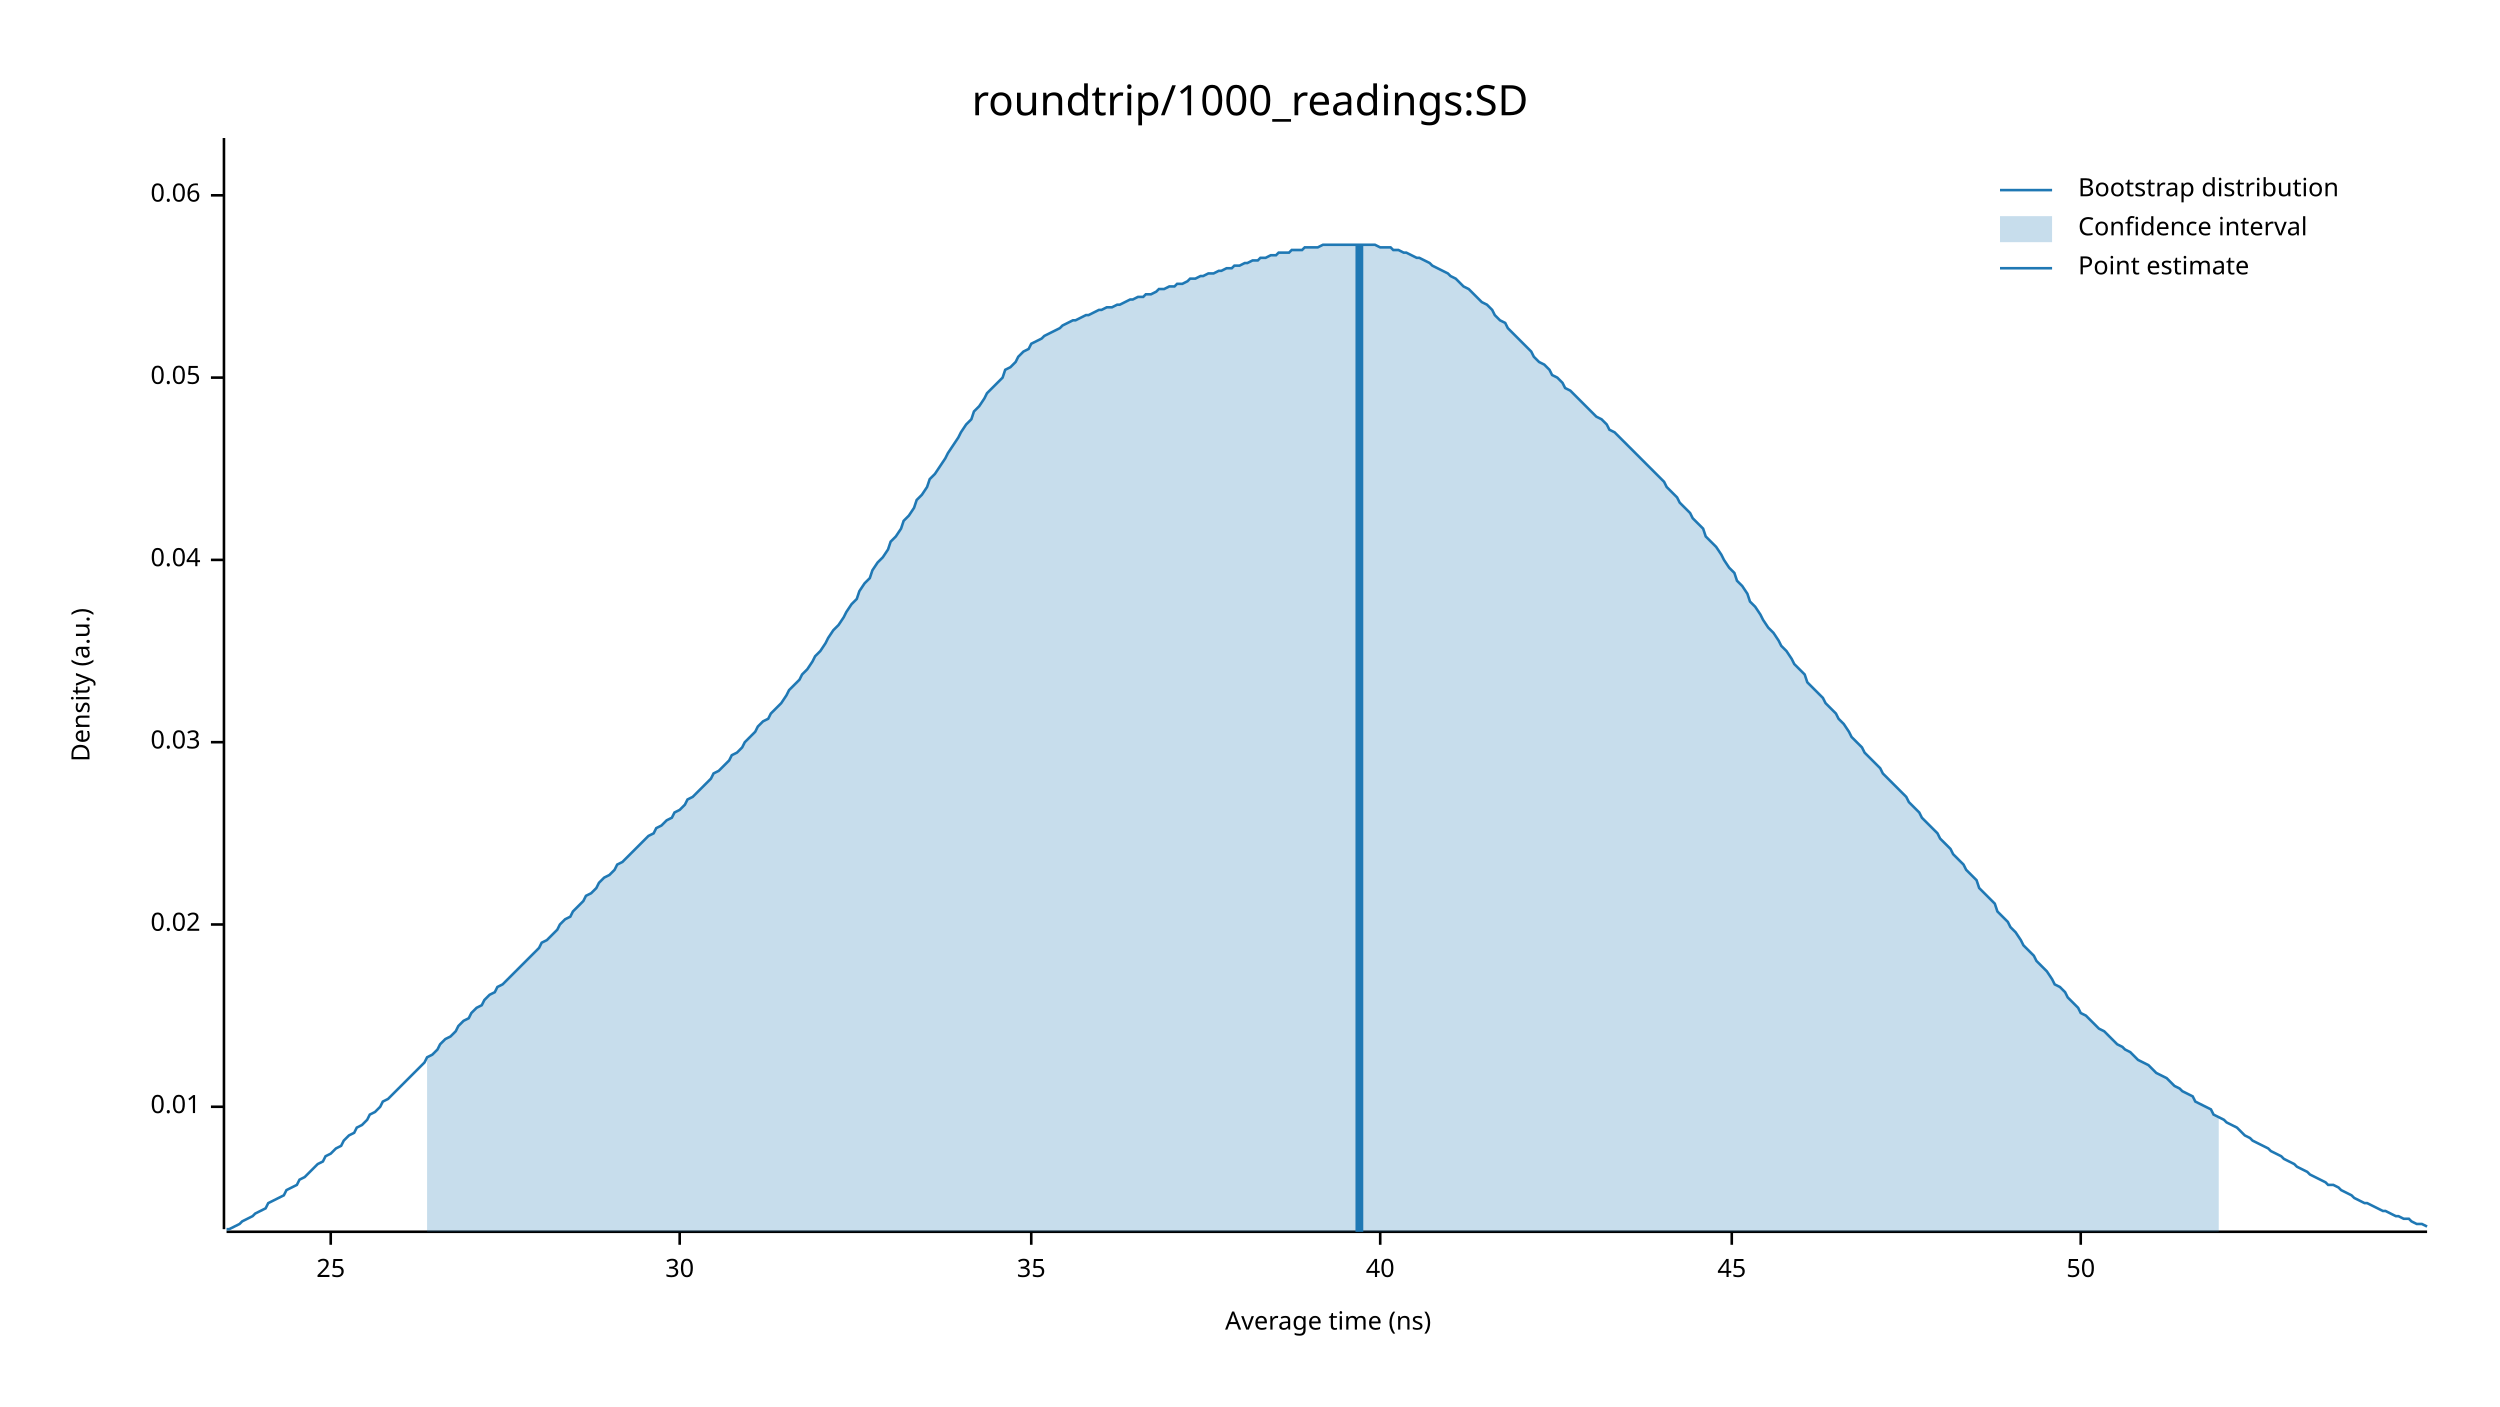
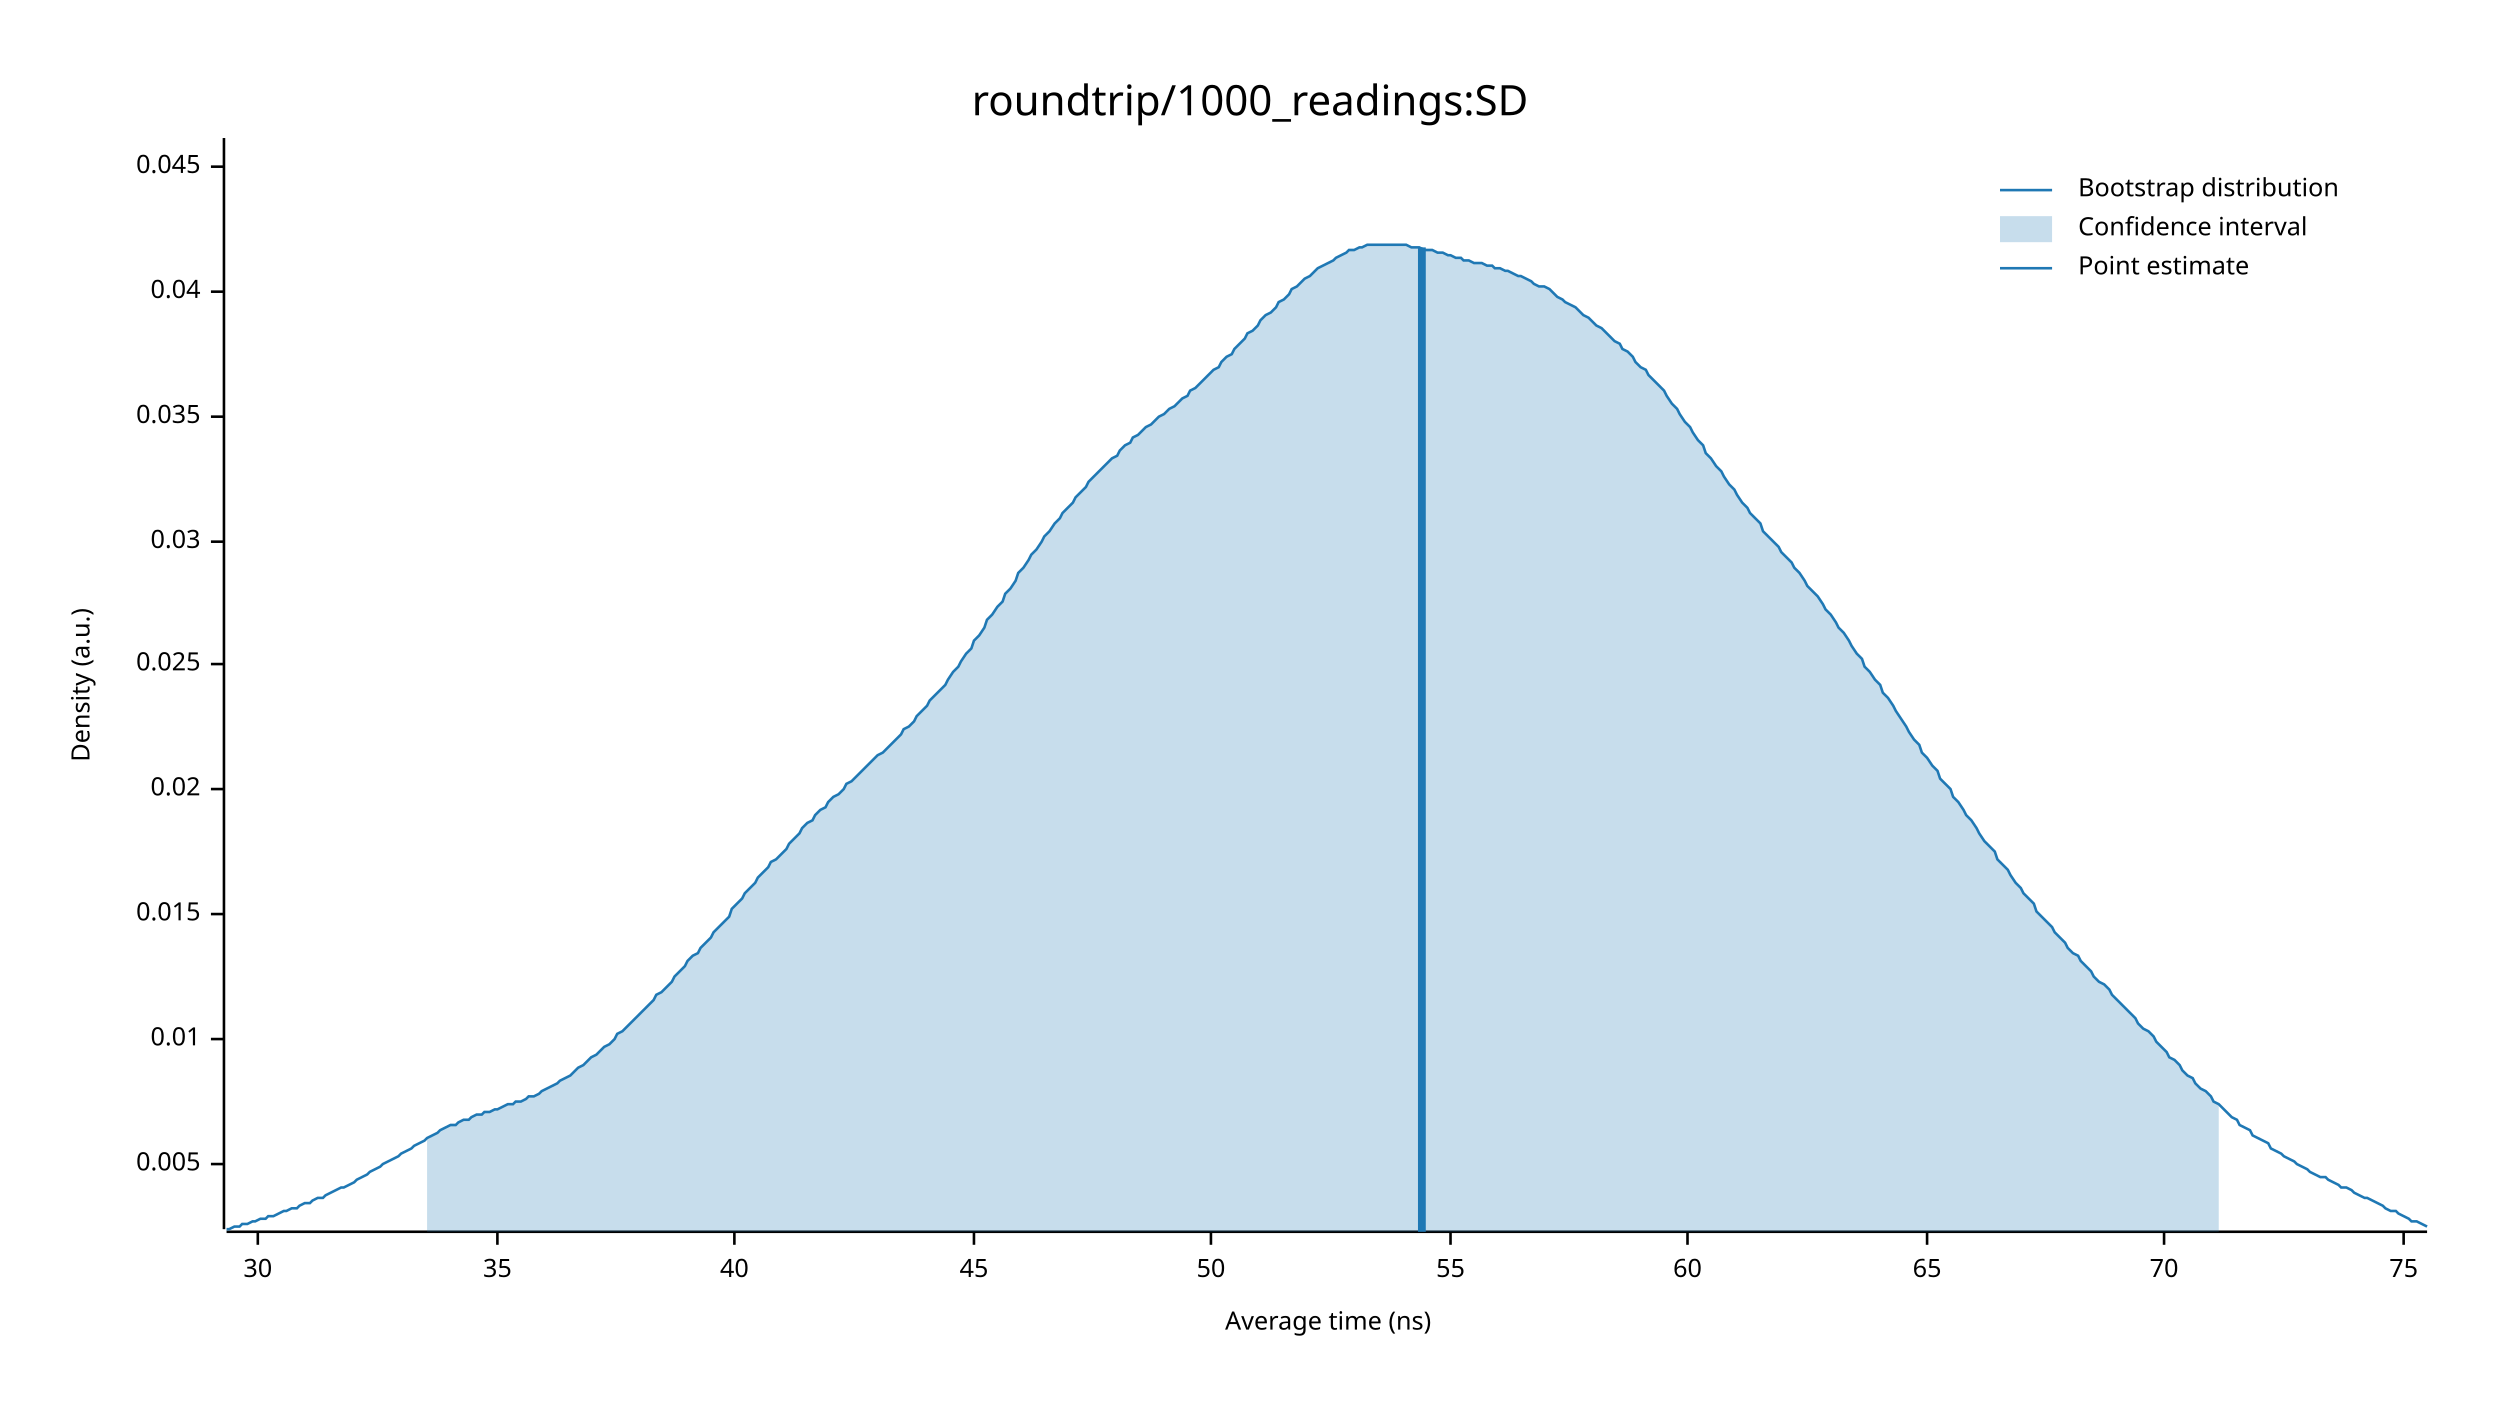
<svg xmlns="http://www.w3.org/2000/svg" width="960" height="540" viewBox="0 0 960 540">
  <text x="480" y="32" dy="0.76em" text-anchor="middle" font-family="sans-serif" font-size="16.129" opacity="1" fill="#000000">
roundtrip/1000_readings:SD
</text>
  <text x="27" y="263" dy="0.76em" text-anchor="middle" font-family="sans-serif" font-size="9.677" opacity="1" fill="#000000" transform="rotate(270, 27, 263)">
Density (a.u.)
</text>
  <text x="510" y="513" dy="-0.5ex" text-anchor="middle" font-family="sans-serif" font-size="9.677" opacity="1" fill="#000000">
Average time (ns)
</text>
  <polyline fill="none" opacity="1" stroke="#000000" stroke-width="1" points="86,53 86,472 " />
-   <text x="77" y="425" dy="0.5ex" text-anchor="end" font-family="sans-serif" font-size="9.677" opacity="1" fill="#000000">
+   <text x="77" y="447" dy="0.5ex" text-anchor="end" font-family="sans-serif" font-size="9.677" opacity="1" fill="#000000">
+ 0.005
+ </text>
+   <polyline fill="none" opacity="1" stroke="#000000" stroke-width="1" points="81,447 86,447 " />
+   <text x="77" y="399" dy="0.5ex" text-anchor="end" font-family="sans-serif" font-size="9.677" opacity="1" fill="#000000">
0.01
</text>
-   <polyline fill="none" opacity="1" stroke="#000000" stroke-width="1" points="81,425 86,425 " />
-   <text x="77" y="355" dy="0.5ex" text-anchor="end" font-family="sans-serif" font-size="9.677" opacity="1" fill="#000000">
+   <polyline fill="none" opacity="1" stroke="#000000" stroke-width="1" points="81,399 86,399 " />
+   <text x="77" y="351" dy="0.5ex" text-anchor="end" font-family="sans-serif" font-size="9.677" opacity="1" fill="#000000">
+ 0.015
+ </text>
+   <polyline fill="none" opacity="1" stroke="#000000" stroke-width="1" points="81,351 86,351 " />
+   <text x="77" y="303" dy="0.5ex" text-anchor="end" font-family="sans-serif" font-size="9.677" opacity="1" fill="#000000">
0.02
</text>
-   <polyline fill="none" opacity="1" stroke="#000000" stroke-width="1" points="81,355 86,355 " />
-   <text x="77" y="285" dy="0.5ex" text-anchor="end" font-family="sans-serif" font-size="9.677" opacity="1" fill="#000000">
+   <polyline fill="none" opacity="1" stroke="#000000" stroke-width="1" points="81,303 86,303 " />
+   <text x="77" y="255" dy="0.5ex" text-anchor="end" font-family="sans-serif" font-size="9.677" opacity="1" fill="#000000">
+ 0.025
+ </text>
+   <polyline fill="none" opacity="1" stroke="#000000" stroke-width="1" points="81,255 86,255 " />
+   <text x="77" y="208" dy="0.5ex" text-anchor="end" font-family="sans-serif" font-size="9.677" opacity="1" fill="#000000">
0.03
</text>
-   <polyline fill="none" opacity="1" stroke="#000000" stroke-width="1" points="81,285 86,285 " />
-   <text x="77" y="215" dy="0.5ex" text-anchor="end" font-family="sans-serif" font-size="9.677" opacity="1" fill="#000000">
+   <polyline fill="none" opacity="1" stroke="#000000" stroke-width="1" points="81,208 86,208 " />
+   <text x="77" y="160" dy="0.5ex" text-anchor="end" font-family="sans-serif" font-size="9.677" opacity="1" fill="#000000">
+ 0.035
+ </text>
+   <polyline fill="none" opacity="1" stroke="#000000" stroke-width="1" points="81,160 86,160 " />
+   <text x="77" y="112" dy="0.5ex" text-anchor="end" font-family="sans-serif" font-size="9.677" opacity="1" fill="#000000">
0.04
</text>
-   <polyline fill="none" opacity="1" stroke="#000000" stroke-width="1" points="81,215 86,215 " />
-   <text x="77" y="145" dy="0.5ex" text-anchor="end" font-family="sans-serif" font-size="9.677" opacity="1" fill="#000000">
- 0.05
+   <polyline fill="none" opacity="1" stroke="#000000" stroke-width="1" points="81,112 86,112 " />
+   <text x="77" y="64" dy="0.5ex" text-anchor="end" font-family="sans-serif" font-size="9.677" opacity="1" fill="#000000">
+ 0.045
</text>
-   <polyline fill="none" opacity="1" stroke="#000000" stroke-width="1" points="81,145 86,145 " />
-   <text x="77" y="75" dy="0.5ex" text-anchor="end" font-family="sans-serif" font-size="9.677" opacity="1" fill="#000000">
- 0.06
- </text>
-   <polyline fill="none" opacity="1" stroke="#000000" stroke-width="1" points="81,75 86,75 " />
+   <polyline fill="none" opacity="1" stroke="#000000" stroke-width="1" points="81,64 86,64 " />
  <polyline fill="none" opacity="1" stroke="#000000" stroke-width="1" points="87,473 932,473 " />
-   <text x="127" y="483" dy="0.76em" text-anchor="middle" font-family="sans-serif" font-size="9.677" opacity="1" fill="#000000">
- 25
- </text>
-   <polyline fill="none" opacity="1" stroke="#000000" stroke-width="1" points="127,473 127,478 " />
-   <text x="261" y="483" dy="0.76em" text-anchor="middle" font-family="sans-serif" font-size="9.677" opacity="1" fill="#000000">
+   <text x="99" y="483" dy="0.76em" text-anchor="middle" font-family="sans-serif" font-size="9.677" opacity="1" fill="#000000">
30
</text>
-   <polyline fill="none" opacity="1" stroke="#000000" stroke-width="1" points="261,473 261,478 " />
-   <text x="396" y="483" dy="0.76em" text-anchor="middle" font-family="sans-serif" font-size="9.677" opacity="1" fill="#000000">
+   <polyline fill="none" opacity="1" stroke="#000000" stroke-width="1" points="99,473 99,478 " />
+   <text x="191" y="483" dy="0.76em" text-anchor="middle" font-family="sans-serif" font-size="9.677" opacity="1" fill="#000000">
35
</text>
-   <polyline fill="none" opacity="1" stroke="#000000" stroke-width="1" points="396,473 396,478 " />
-   <text x="530" y="483" dy="0.76em" text-anchor="middle" font-family="sans-serif" font-size="9.677" opacity="1" fill="#000000">
+   <polyline fill="none" opacity="1" stroke="#000000" stroke-width="1" points="191,473 191,478 " />
+   <text x="282" y="483" dy="0.76em" text-anchor="middle" font-family="sans-serif" font-size="9.677" opacity="1" fill="#000000">
40
</text>
-   <polyline fill="none" opacity="1" stroke="#000000" stroke-width="1" points="530,473 530,478 " />
-   <text x="665" y="483" dy="0.76em" text-anchor="middle" font-family="sans-serif" font-size="9.677" opacity="1" fill="#000000">
+   <polyline fill="none" opacity="1" stroke="#000000" stroke-width="1" points="282,473 282,478 " />
+   <text x="374" y="483" dy="0.76em" text-anchor="middle" font-family="sans-serif" font-size="9.677" opacity="1" fill="#000000">
45
</text>
-   <polyline fill="none" opacity="1" stroke="#000000" stroke-width="1" points="665,473 665,478 " />
-   <text x="799" y="483" dy="0.76em" text-anchor="middle" font-family="sans-serif" font-size="9.677" opacity="1" fill="#000000">
+   <polyline fill="none" opacity="1" stroke="#000000" stroke-width="1" points="374,473 374,478 " />
+   <text x="465" y="483" dy="0.76em" text-anchor="middle" font-family="sans-serif" font-size="9.677" opacity="1" fill="#000000">
50
</text>
-   <polyline fill="none" opacity="1" stroke="#000000" stroke-width="1" points="799,473 799,478 " />
-   <polyline fill="none" opacity="1" stroke="#1F78B4" stroke-width="1" points="87,472 88,472 90,471 92,470 93,469 95,468 97,467 98,466 100,465 102,464 103,462 105,461 107,460 109,459 110,457 112,456 114,455 115,453 117,452 119,450 120,449 122,447 124,446 125,444 127,443 129,441 131,440 132,438 134,436 136,435 137,433 139,432 141,430 142,428 144,427 146,425 147,423 149,422 151,420 153,418 154,417 156,415 158,413 159,412 161,410 163,408 164,406 166,405 168,403 169,401 171,399 173,398 175,396 176,394 178,392 180,391 181,389 183,387 185,386 186,384 188,382 190,381 191,379 193,378 195,376 197,374 198,373 200,371 202,369 203,368 205,366 207,364 208,362 210,361 212,359 214,357 215,355 217,353 219,352 220,350 222,348 224,346 225,344 227,343 229,341 230,339 232,337 234,336 236,334 237,332 239,331 241,329 242,328 244,326 246,324 247,323 249,321 251,320 252,318 254,317 256,315 258,314 259,312 261,311 263,309 264,307 266,306 268,304 269,303 271,301 273,299 274,297 276,296 278,294 280,292 281,290 283,289 285,287 286,285 288,283 290,281 291,279 293,277 295,276 296,274 298,272 300,270 302,267 303,265 305,263 307,261 308,259 310,257 312,254 313,252 315,250 317,247 318,245 320,242 322,240 324,237 325,235 327,232 329,230 330,227 332,224 334,222 335,219 337,216 339,214 341,211 342,208 344,206 346,203 347,200 349,198 351,195 352,192 354,190 356,187 357,184 359,182 361,179 363,176 364,174 366,171 368,168 369,166 371,163 373,161 374,158 376,156 378,153 379,151 381,149 383,147 385,145 386,142 388,141 390,139 391,137 393,135 395,134 396,132 398,131 400,130 401,129 403,128 405,127 407,126 408,125 410,124 412,123 413,123 415,122 417,121 418,121 420,120 422,119 423,119 425,118 427,118 429,117 430,117 432,116 434,115 435,115 437,114 439,114 440,113 442,113 444,112 445,111 447,111 449,110 451,110 452,109 454,109 456,108 457,107 459,107 461,106 462,106 464,105 466,105 468,104 469,104 471,103 473,103 474,102 476,102 478,101 479,101 481,100 483,100 484,99 486,99 488,98 490,98 491,97 493,97 495,97 496,96 498,96 500,96 501,95 503,95 505,95 506,95 508,94 510,94 512,94 513,94 515,94 517,94 518,94 520,94 522,94 523,94 525,94 527,94 528,94 530,95 532,95 534,95 535,96 537,96 539,97 540,97 542,98 544,99 545,99 547,100 549,101 550,102 552,103 554,104 556,105 557,106 559,107 561,109 562,110 564,111 566,113 567,114 569,116 571,117 573,119 574,121 576,123 578,124 579,126 581,128 583,130 584,131 586,133 588,135 589,137 591,139 593,140 595,142 596,144 598,145 600,147 601,149 603,150 605,152 606,153 608,155 610,157 611,158 613,160 615,161 617,163 618,165 620,166 622,168 623,169 625,171 627,173 628,174 630,176 632,178 633,179 635,181 637,183 639,185 640,187 642,189 644,191 645,193 647,195 649,197 650,199 652,201 654,203 655,206 657,208 659,210 661,213 662,215 664,218 666,220 667,223 669,225 671,228 672,231 674,233 676,236 677,238 679,241 681,243 683,246 684,248 686,250 688,253 689,255 691,257 693,259 694,262 696,264 698,266 700,268 701,270 703,272 705,274 706,276 708,278 710,281 711,283 713,285 715,287 716,289 718,291 720,293 722,295 723,297 725,299 727,301 728,302 730,304 732,306 733,308 735,310 737,312 738,314 740,316 742,318 744,320 745,322 747,324 749,326 750,328 752,330 754,332 755,334 757,336 759,338 760,341 762,343 764,345 766,347 767,350 769,352 771,354 772,356 774,358 776,361 777,363 779,365 781,367 782,369 784,371 786,373 788,376 789,378 791,379 793,381 794,383 796,385 798,387 799,389 801,390 803,392 804,393 806,395 808,396 810,398 811,399 813,401 815,402 816,403 818,404 820,406 821,407 823,408 825,409 827,411 828,412 830,413 832,414 833,415 835,417 837,418 838,419 840,420 842,421 843,423 845,424 847,425 849,426 850,428 852,429 854,430 855,431 857,432 859,433 860,434 862,436 864,437 865,438 867,439 869,440 871,441 872,442 874,443 876,444 877,445 879,446 881,447 882,448 884,449 886,450 887,451 889,452 891,453 893,454 894,455 896,455 898,456 899,457 901,458 903,459 904,460 906,461 908,462 909,462 911,463 913,464 915,465 916,465 918,466 920,467 921,467 923,468 925,468 926,469 928,470 930,470 932,471 " />
-   <polygon opacity="0.25" fill="#1F78B4" points="164,406 166,405 168,403 169,401 171,399 173,398 175,396 176,394 178,392 180,391 181,389 183,387 185,386 186,384 188,382 190,381 191,379 193,378 195,376 197,374 198,373 200,371 202,369 203,368 205,366 207,364 208,362 210,361 212,359 214,357 215,355 217,353 219,352 220,350 222,348 224,346 225,344 227,343 229,341 230,339 232,337 234,336 236,334 237,332 239,331 241,329 242,328 244,326 246,324 247,323 249,321 251,320 252,318 254,317 256,315 258,314 259,312 261,311 263,309 264,307 266,306 268,304 269,303 271,301 273,299 274,297 276,296 278,294 280,292 281,290 283,289 285,287 286,285 288,283 290,281 291,279 293,277 295,276 296,274 298,272 300,270 302,267 303,265 305,263 307,261 308,259 310,257 312,254 313,252 315,250 317,247 318,245 320,242 322,240 324,237 325,235 327,232 329,230 330,227 332,224 334,222 335,219 337,216 339,214 341,211 342,208 344,206 346,203 347,200 349,198 351,195 352,192 354,190 356,187 357,184 359,182 361,179 363,176 364,174 366,171 368,168 369,166 371,163 373,161 374,158 376,156 378,153 379,151 381,149 383,147 385,145 386,142 388,141 390,139 391,137 393,135 395,134 396,132 398,131 400,130 401,129 403,128 405,127 407,126 408,125 410,124 412,123 413,123 415,122 417,121 418,121 420,120 422,119 423,119 425,118 427,118 429,117 430,117 432,116 434,115 435,115 437,114 439,114 440,113 442,113 444,112 445,111 447,111 449,110 451,110 452,109 454,109 456,108 457,107 459,107 461,106 462,106 464,105 466,105 468,104 469,104 471,103 473,103 474,102 476,102 478,101 479,101 481,100 483,100 484,99 486,99 488,98 490,98 491,97 493,97 495,97 496,96 498,96 500,96 501,95 503,95 505,95 506,95 508,94 510,94 512,94 513,94 515,94 517,94 518,94 520,94 522,94 523,94 525,94 527,94 528,94 530,95 532,95 534,95 535,96 537,96 539,97 540,97 542,98 544,99 545,99 547,100 549,101 550,102 552,103 554,104 556,105 557,106 559,107 561,109 562,110 564,111 566,113 567,114 569,116 571,117 573,119 574,121 576,123 578,124 579,126 581,128 583,130 584,131 586,133 588,135 589,137 591,139 593,140 595,142 596,144 598,145 600,147 601,149 603,150 605,152 606,153 608,155 610,157 611,158 613,160 615,161 617,163 618,165 620,166 622,168 623,169 625,171 627,173 628,174 630,176 632,178 633,179 635,181 637,183 639,185 640,187 642,189 644,191 645,193 647,195 649,197 650,199 652,201 654,203 655,206 657,208 659,210 661,213 662,215 664,218 666,220 667,223 669,225 671,228 672,231 674,233 676,236 677,238 679,241 681,243 683,246 684,248 686,250 688,253 689,255 691,257 693,259 694,262 696,264 698,266 700,268 701,270 703,272 705,274 706,276 708,278 710,281 711,283 713,285 715,287 716,289 718,291 720,293 722,295 723,297 725,299 727,301 728,302 730,304 732,306 733,308 735,310 737,312 738,314 740,316 742,318 744,320 745,322 747,324 749,326 750,328 752,330 754,332 755,334 757,336 759,338 760,341 762,343 764,345 766,347 767,350 769,352 771,354 772,356 774,358 776,361 777,363 779,365 781,367 782,369 784,371 786,373 788,376 789,378 791,379 793,381 794,383 796,385 798,387 799,389 801,390 803,392 804,393 806,395 808,396 810,398 811,399 813,401 815,402 816,403 818,404 820,406 821,407 823,408 825,409 827,411 828,412 830,413 832,414 833,415 835,417 837,418 838,419 840,420 842,421 843,423 845,424 847,425 849,426 850,428 852,429 852,473 164,473 " />
-   <polyline fill="none" opacity="1" stroke="#1F78B4" stroke-width="3" points="522,473 522,94 " />
+   <polyline fill="none" opacity="1" stroke="#000000" stroke-width="1" points="465,473 465,478 " />
+   <text x="557" y="483" dy="0.76em" text-anchor="middle" font-family="sans-serif" font-size="9.677" opacity="1" fill="#000000">
+ 55
+ </text>
+   <polyline fill="none" opacity="1" stroke="#000000" stroke-width="1" points="557,473 557,478 " />
+   <text x="648" y="483" dy="0.76em" text-anchor="middle" font-family="sans-serif" font-size="9.677" opacity="1" fill="#000000">
+ 60
+ </text>
+   <polyline fill="none" opacity="1" stroke="#000000" stroke-width="1" points="648,473 648,478 " />
+   <text x="740" y="483" dy="0.76em" text-anchor="middle" font-family="sans-serif" font-size="9.677" opacity="1" fill="#000000">
+ 65
+ </text>
+   <polyline fill="none" opacity="1" stroke="#000000" stroke-width="1" points="740,473 740,478 " />
+   <text x="831" y="483" dy="0.76em" text-anchor="middle" font-family="sans-serif" font-size="9.677" opacity="1" fill="#000000">
+ 70
+ </text>
+   <polyline fill="none" opacity="1" stroke="#000000" stroke-width="1" points="831,473 831,478 " />
+   <text x="923" y="483" dy="0.76em" text-anchor="middle" font-family="sans-serif" font-size="9.677" opacity="1" fill="#000000">
+ 75
+ </text>
+   <polyline fill="none" opacity="1" stroke="#000000" stroke-width="1" points="923,473 923,478 " />
+   <polyline fill="none" opacity="1" stroke="#1F78B4" stroke-width="1" points="87,472 88,472 90,471 92,471 93,470 95,470 97,469 98,469 100,468 102,468 103,467 105,467 107,466 109,465 110,465 112,464 114,464 115,463 117,462 119,462 120,461 122,460 124,460 125,459 127,458 129,457 131,456 132,456 134,455 136,454 137,453 139,452 141,451 142,450 144,449 146,448 147,447 149,446 151,445 153,444 154,443 156,442 158,441 159,440 161,439 163,438 164,437 166,436 168,435 169,434 171,433 173,432 175,432 176,431 178,430 180,430 181,429 183,428 185,428 186,427 188,427 190,426 191,426 193,425 195,424 197,424 198,423 200,423 202,422 203,421 205,421 207,420 208,419 210,418 212,417 214,416 215,415 217,414 219,413 220,412 222,410 224,409 225,408 227,406 229,405 230,404 232,402 234,401 236,399 237,397 239,396 241,394 242,393 244,391 246,389 247,388 249,386 251,384 252,382 254,381 256,379 258,377 259,375 261,373 263,371 264,369 266,367 268,366 269,364 271,362 273,360 274,358 276,356 278,354 280,352 281,349 283,347 285,345 286,343 288,341 290,339 291,337 293,335 295,333 296,331 298,330 300,328 302,326 303,324 305,322 307,320 308,318 310,316 312,315 313,313 315,311 317,310 318,308 320,306 322,305 324,303 325,301 327,300 329,298 330,297 332,295 334,293 335,292 337,290 339,289 341,287 342,286 344,284 346,282 347,280 349,279 351,277 352,275 354,273 356,271 357,269 359,267 361,265 363,263 364,261 366,258 368,256 369,254 371,251 373,249 374,246 376,244 378,241 379,238 381,236 383,233 385,231 386,228 388,226 390,223 391,220 393,218 395,215 396,213 398,211 400,208 401,206 403,204 405,201 407,199 408,197 410,195 412,193 413,191 415,189 417,187 418,185 420,183 422,181 423,180 425,178 427,176 429,175 430,173 432,171 434,170 435,168 437,167 439,165 440,164 442,163 444,161 445,160 447,159 449,157 451,156 452,155 454,153 456,152 457,150 459,149 461,147 462,146 464,144 466,142 468,141 469,139 471,137 473,136 474,134 476,132 478,130 479,128 481,127 483,125 484,123 486,121 488,120 490,118 491,116 493,115 495,113 496,111 498,110 500,108 501,107 503,106 505,104 506,103 508,102 510,101 512,100 513,99 515,98 517,97 518,96 520,96 522,95 523,95 525,94 527,94 528,94 530,94 532,94 534,94 535,94 537,94 539,94 540,94 542,95 544,95 545,95 547,96 549,96 550,96 552,97 554,97 556,98 557,98 559,99 561,99 562,100 564,100 566,101 567,101 569,101 571,102 573,102 574,103 576,103 578,104 579,104 581,105 583,106 584,106 586,107 588,108 589,109 591,110 593,110 595,111 596,112 598,114 600,115 601,116 603,117 605,118 606,119 608,121 610,122 611,123 613,125 615,126 617,128 618,129 620,131 622,132 623,134 625,135 627,137 628,139 630,141 632,142 633,144 635,146 637,148 639,150 640,152 642,155 644,157 645,159 647,162 649,164 650,166 652,169 654,171 655,174 657,176 659,179 661,181 662,183 664,186 666,188 667,190 669,193 671,195 672,197 674,199 676,201 677,204 679,206 681,208 683,210 684,212 686,214 688,216 689,218 691,220 693,223 694,225 696,227 698,229 700,232 701,234 703,236 705,239 706,241 708,243 710,246 711,248 713,251 715,253 716,256 718,258 720,261 722,263 723,266 725,268 727,271 728,273 730,276 732,279 733,281 735,284 737,286 738,289 740,291 742,294 744,296 745,299 747,301 749,303 750,306 752,308 754,311 755,313 757,315 759,318 760,320 762,323 764,325 766,327 767,330 769,332 771,334 772,336 774,339 776,341 777,343 779,345 781,347 782,350 784,352 786,354 788,356 789,358 791,360 793,362 794,364 796,366 798,367 799,369 801,371 803,373 804,375 806,377 808,378 810,380 811,382 813,384 815,386 816,387 818,389 820,391 821,393 823,395 825,396 827,398 828,400 830,402 832,404 833,406 835,407 837,409 838,411 840,413 842,414 843,416 845,418 847,419 849,421 850,423 852,424 854,426 855,427 857,429 859,430 860,432 862,433 864,434 865,436 867,437 869,438 871,439 872,441 874,442 876,443 877,444 879,445 881,446 882,447 884,448 886,449 887,450 889,451 891,452 893,452 894,453 896,454 898,455 899,456 901,456 903,457 904,458 906,459 908,460 909,460 911,461 913,462 915,463 916,464 918,465 920,465 921,466 923,467 925,468 926,469 928,469 930,470 932,471 " />
+   <polygon opacity="0.25" fill="#1F78B4" points="164,437 166,436 168,435 169,434 171,433 173,432 175,432 176,431 178,430 180,430 181,429 183,428 185,428 186,427 188,427 190,426 191,426 193,425 195,424 197,424 198,423 200,423 202,422 203,421 205,421 207,420 208,419 210,418 212,417 214,416 215,415 217,414 219,413 220,412 222,410 224,409 225,408 227,406 229,405 230,404 232,402 234,401 236,399 237,397 239,396 241,394 242,393 244,391 246,389 247,388 249,386 251,384 252,382 254,381 256,379 258,377 259,375 261,373 263,371 264,369 266,367 268,366 269,364 271,362 273,360 274,358 276,356 278,354 280,352 281,349 283,347 285,345 286,343 288,341 290,339 291,337 293,335 295,333 296,331 298,330 300,328 302,326 303,324 305,322 307,320 308,318 310,316 312,315 313,313 315,311 317,310 318,308 320,306 322,305 324,303 325,301 327,300 329,298 330,297 332,295 334,293 335,292 337,290 339,289 341,287 342,286 344,284 346,282 347,280 349,279 351,277 352,275 354,273 356,271 357,269 359,267 361,265 363,263 364,261 366,258 368,256 369,254 371,251 373,249 374,246 376,244 378,241 379,238 381,236 383,233 385,231 386,228 388,226 390,223 391,220 393,218 395,215 396,213 398,211 400,208 401,206 403,204 405,201 407,199 408,197 410,195 412,193 413,191 415,189 417,187 418,185 420,183 422,181 423,180 425,178 427,176 429,175 430,173 432,171 434,170 435,168 437,167 439,165 440,164 442,163 444,161 445,160 447,159 449,157 451,156 452,155 454,153 456,152 457,150 459,149 461,147 462,146 464,144 466,142 468,141 469,139 471,137 473,136 474,134 476,132 478,130 479,128 481,127 483,125 484,123 486,121 488,120 490,118 491,116 493,115 495,113 496,111 498,110 500,108 501,107 503,106 505,104 506,103 508,102 510,101 512,100 513,99 515,98 517,97 518,96 520,96 522,95 523,95 525,94 527,94 528,94 530,94 532,94 534,94 535,94 537,94 539,94 540,94 542,95 544,95 545,95 547,96 549,96 550,96 552,97 554,97 556,98 557,98 559,99 561,99 562,100 564,100 566,101 567,101 569,101 571,102 573,102 574,103 576,103 578,104 579,104 581,105 583,106 584,106 586,107 588,108 589,109 591,110 593,110 595,111 596,112 598,114 600,115 601,116 603,117 605,118 606,119 608,121 610,122 611,123 613,125 615,126 617,128 618,129 620,131 622,132 623,134 625,135 627,137 628,139 630,141 632,142 633,144 635,146 637,148 639,150 640,152 642,155 644,157 645,159 647,162 649,164 650,166 652,169 654,171 655,174 657,176 659,179 661,181 662,183 664,186 666,188 667,190 669,193 671,195 672,197 674,199 676,201 677,204 679,206 681,208 683,210 684,212 686,214 688,216 689,218 691,220 693,223 694,225 696,227 698,229 700,232 701,234 703,236 705,239 706,241 708,243 710,246 711,248 713,251 715,253 716,256 718,258 720,261 722,263 723,266 725,268 727,271 728,273 730,276 732,279 733,281 735,284 737,286 738,289 740,291 742,294 744,296 745,299 747,301 749,303 750,306 752,308 754,311 755,313 757,315 759,318 760,320 762,323 764,325 766,327 767,330 769,332 771,334 772,336 774,339 776,341 777,343 779,345 781,347 782,350 784,352 786,354 788,356 789,358 791,360 793,362 794,364 796,366 798,367 799,369 801,371 803,373 804,375 806,377 808,378 810,380 811,382 813,384 815,386 816,387 818,389 820,391 821,393 823,395 825,396 827,398 828,400 830,402 832,404 833,406 835,407 837,409 838,411 840,413 842,414 843,416 845,418 847,419 849,421 850,423 852,424 852,473 164,473 " />
+   <polyline fill="none" opacity="1" stroke="#1F78B4" stroke-width="3" points="546,473 546,95 " />
  <text x="798" y="68" dy="0.76em" text-anchor="start" font-family="sans-serif" font-size="9.677" opacity="1" fill="#000000">
Bootstrap distribution
</text>
  <text x="798" y="83" dy="0.76em" text-anchor="start" font-family="sans-serif" font-size="9.677" opacity="1" fill="#000000">
Confidence interval
</text>
  <text x="798" y="98" dy="0.76em" text-anchor="start" font-family="sans-serif" font-size="9.677" opacity="1" fill="#000000">
Point estimate
</text>
  <polyline fill="none" opacity="1" stroke="#1F78B4" stroke-width="1" points="768,73 788,73 " />
  <rect x="768" y="83" width="20" height="10" opacity="0.25" fill="#1F78B4" stroke="none" />
  <polyline fill="none" opacity="1" stroke="#1F78B4" stroke-width="1" points="768,103 788,103 " />
</svg>
